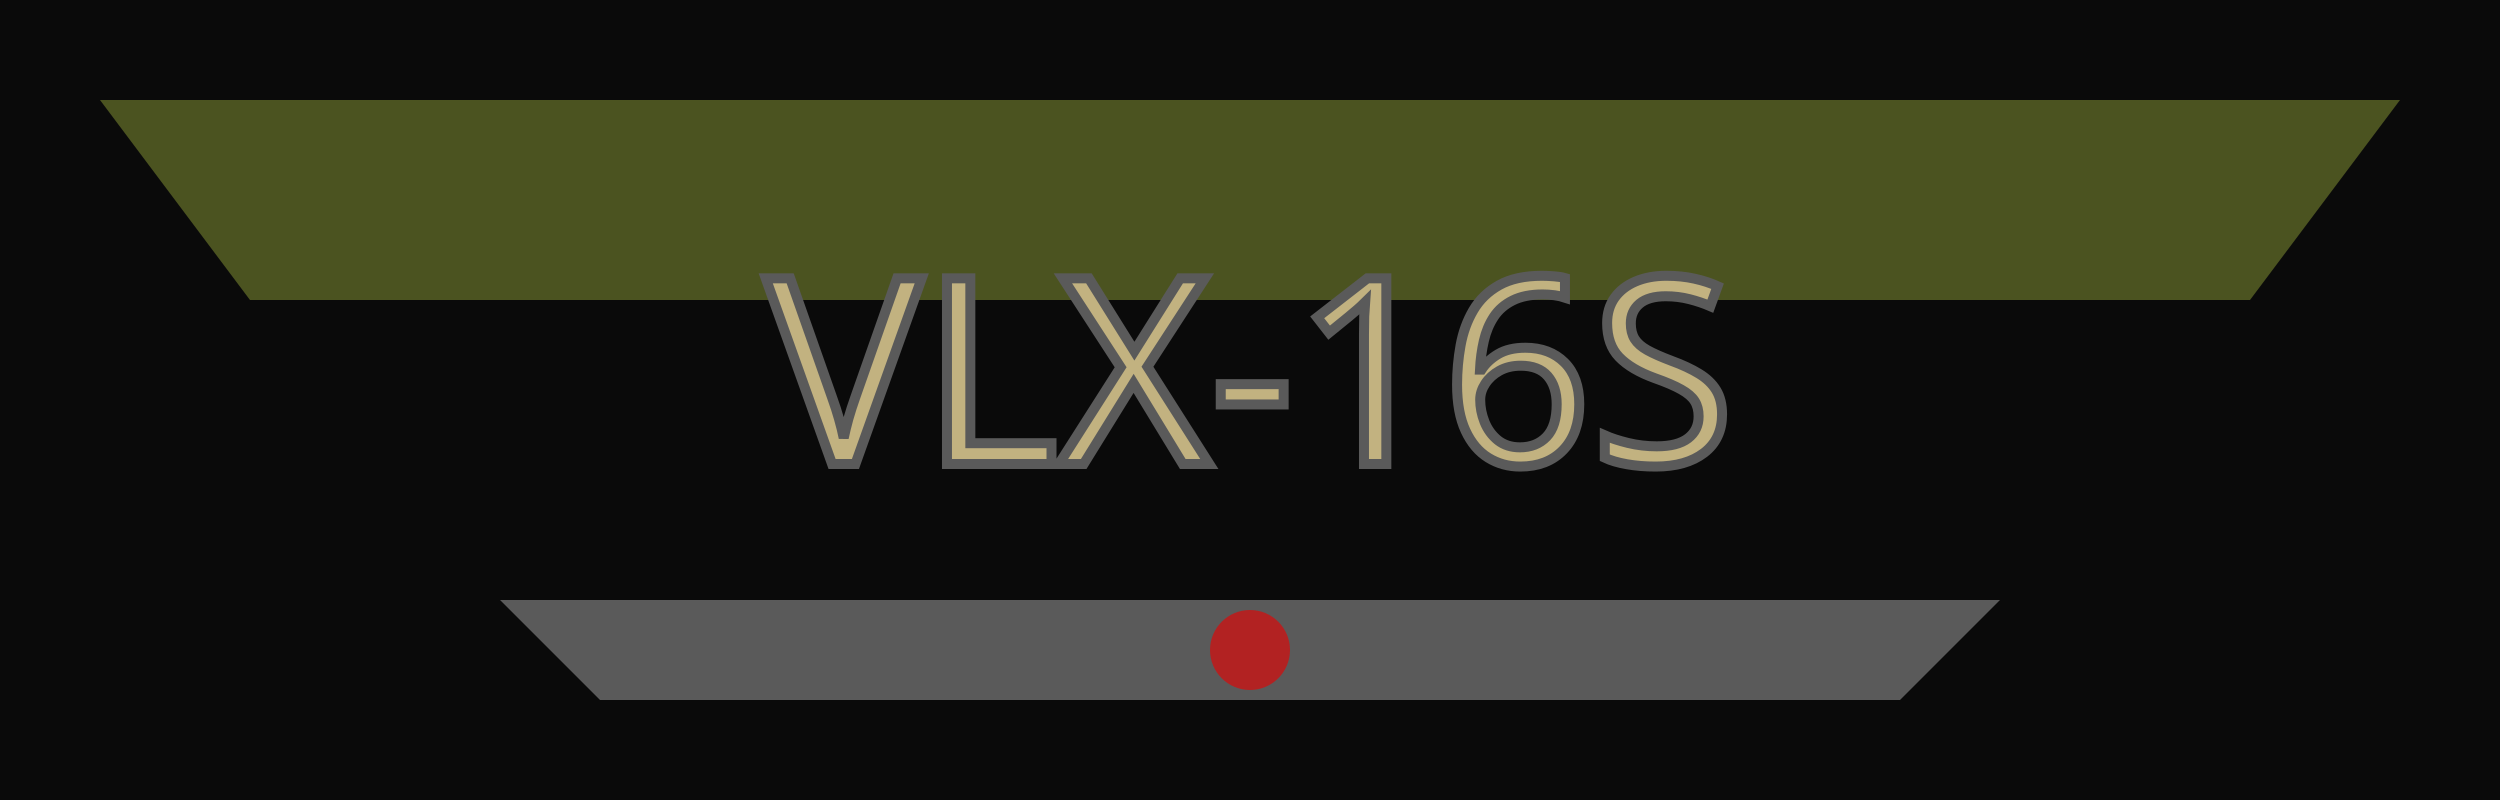
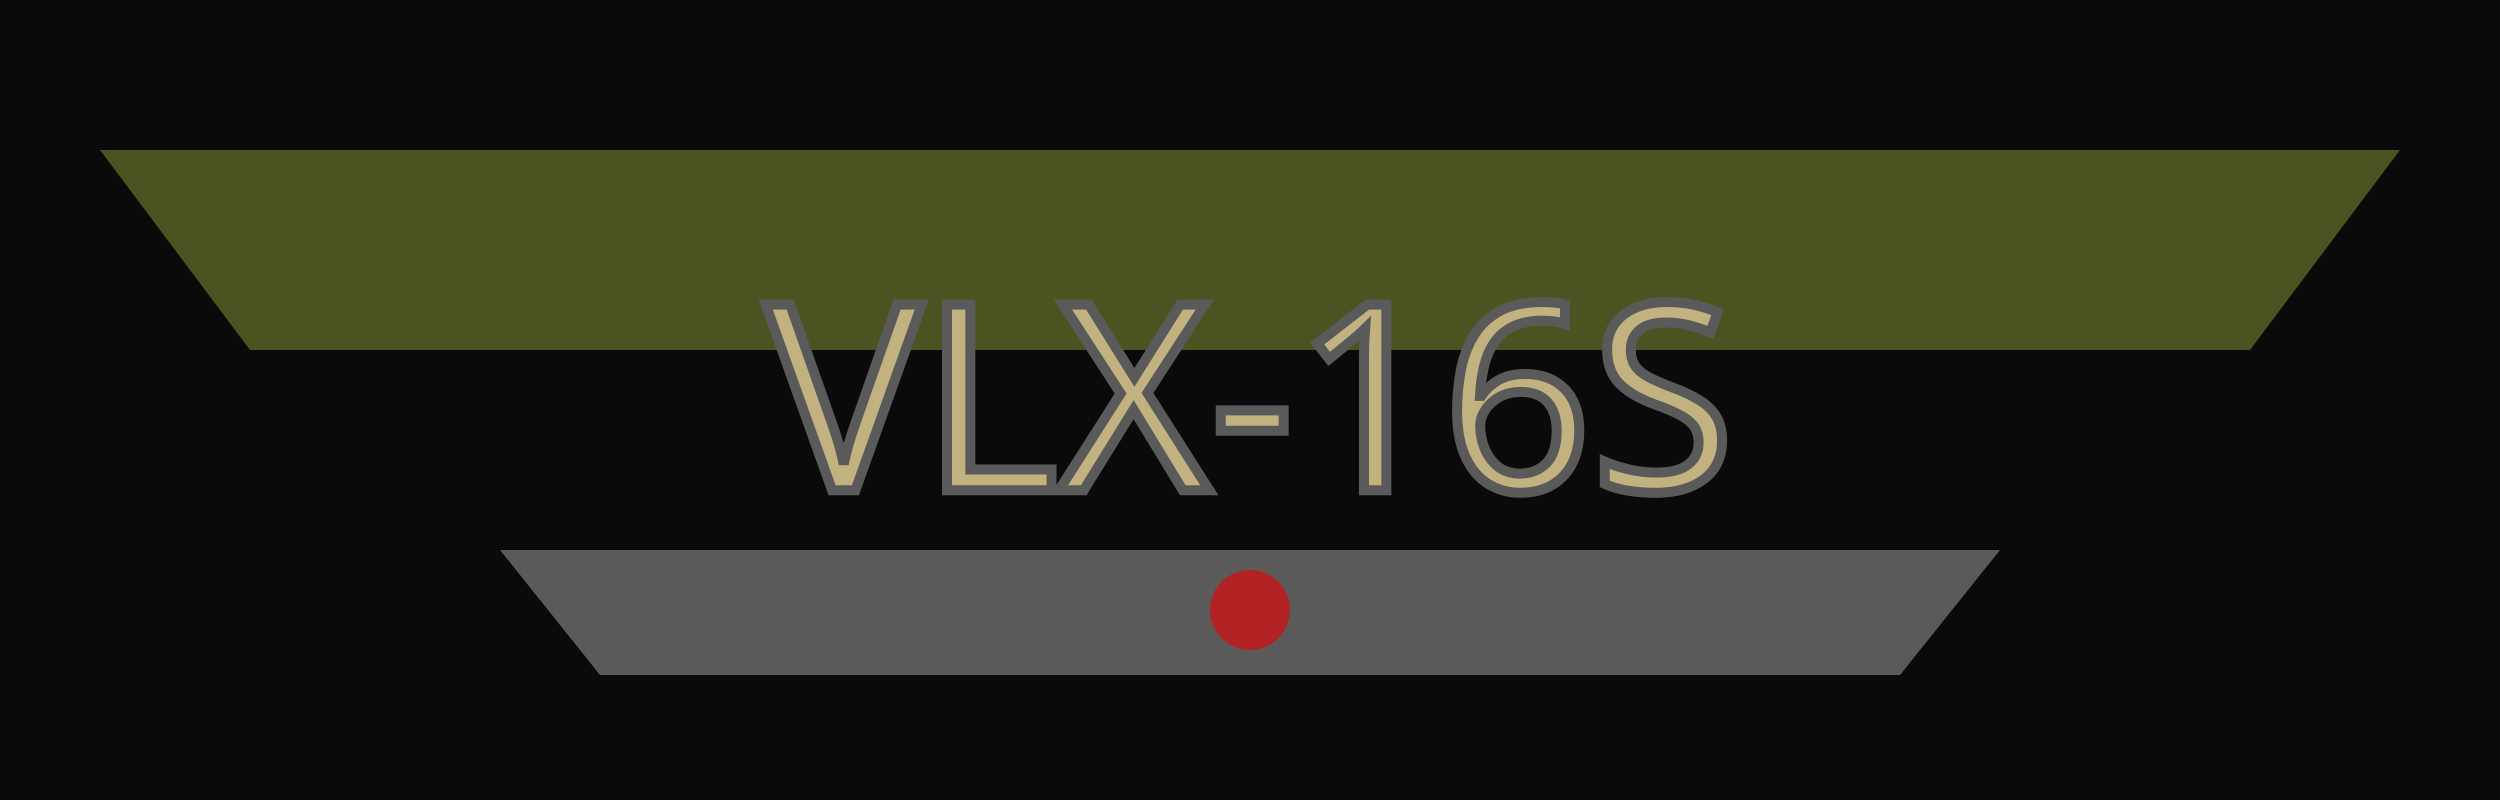
<svg xmlns="http://www.w3.org/2000/svg" viewBox="0 0 500 160">
  <rect width="500" height="160" fill="#0A0A0A" />
-   <path d="M20 20 H480 L450 60 H50 Z" fill="#4B5320" />
-   <text x="50%" y="58%" text-anchor="middle" font-family="Orbitron" font-size="52" fill="#C2B280" stroke="#5A5A5A" stroke-width="2">
+   <path d="M20 30 H480 L450 70 H50 Z" fill="#4B5320" />
+   <text x="50%" y="50%" text-anchor="middle" font-family="Orbitron" font-size="52" fill="#C2B280" stroke="#5A5A5A" stroke-width="2" dominant-baseline="middle">
    VLX-16S
  </text>
-   <path d="M100 120 H400 L380 140 H120 Z" fill="#5A5A5A" />
-   <circle cx="250" cy="130" r="8" fill="#B22222" />
+   <path d="M100 110 H400 L380 135 H120 Z" fill="#5A5A5A" />
+   <circle cx="250" cy="122" r="8" fill="#B22222" />
</svg>
